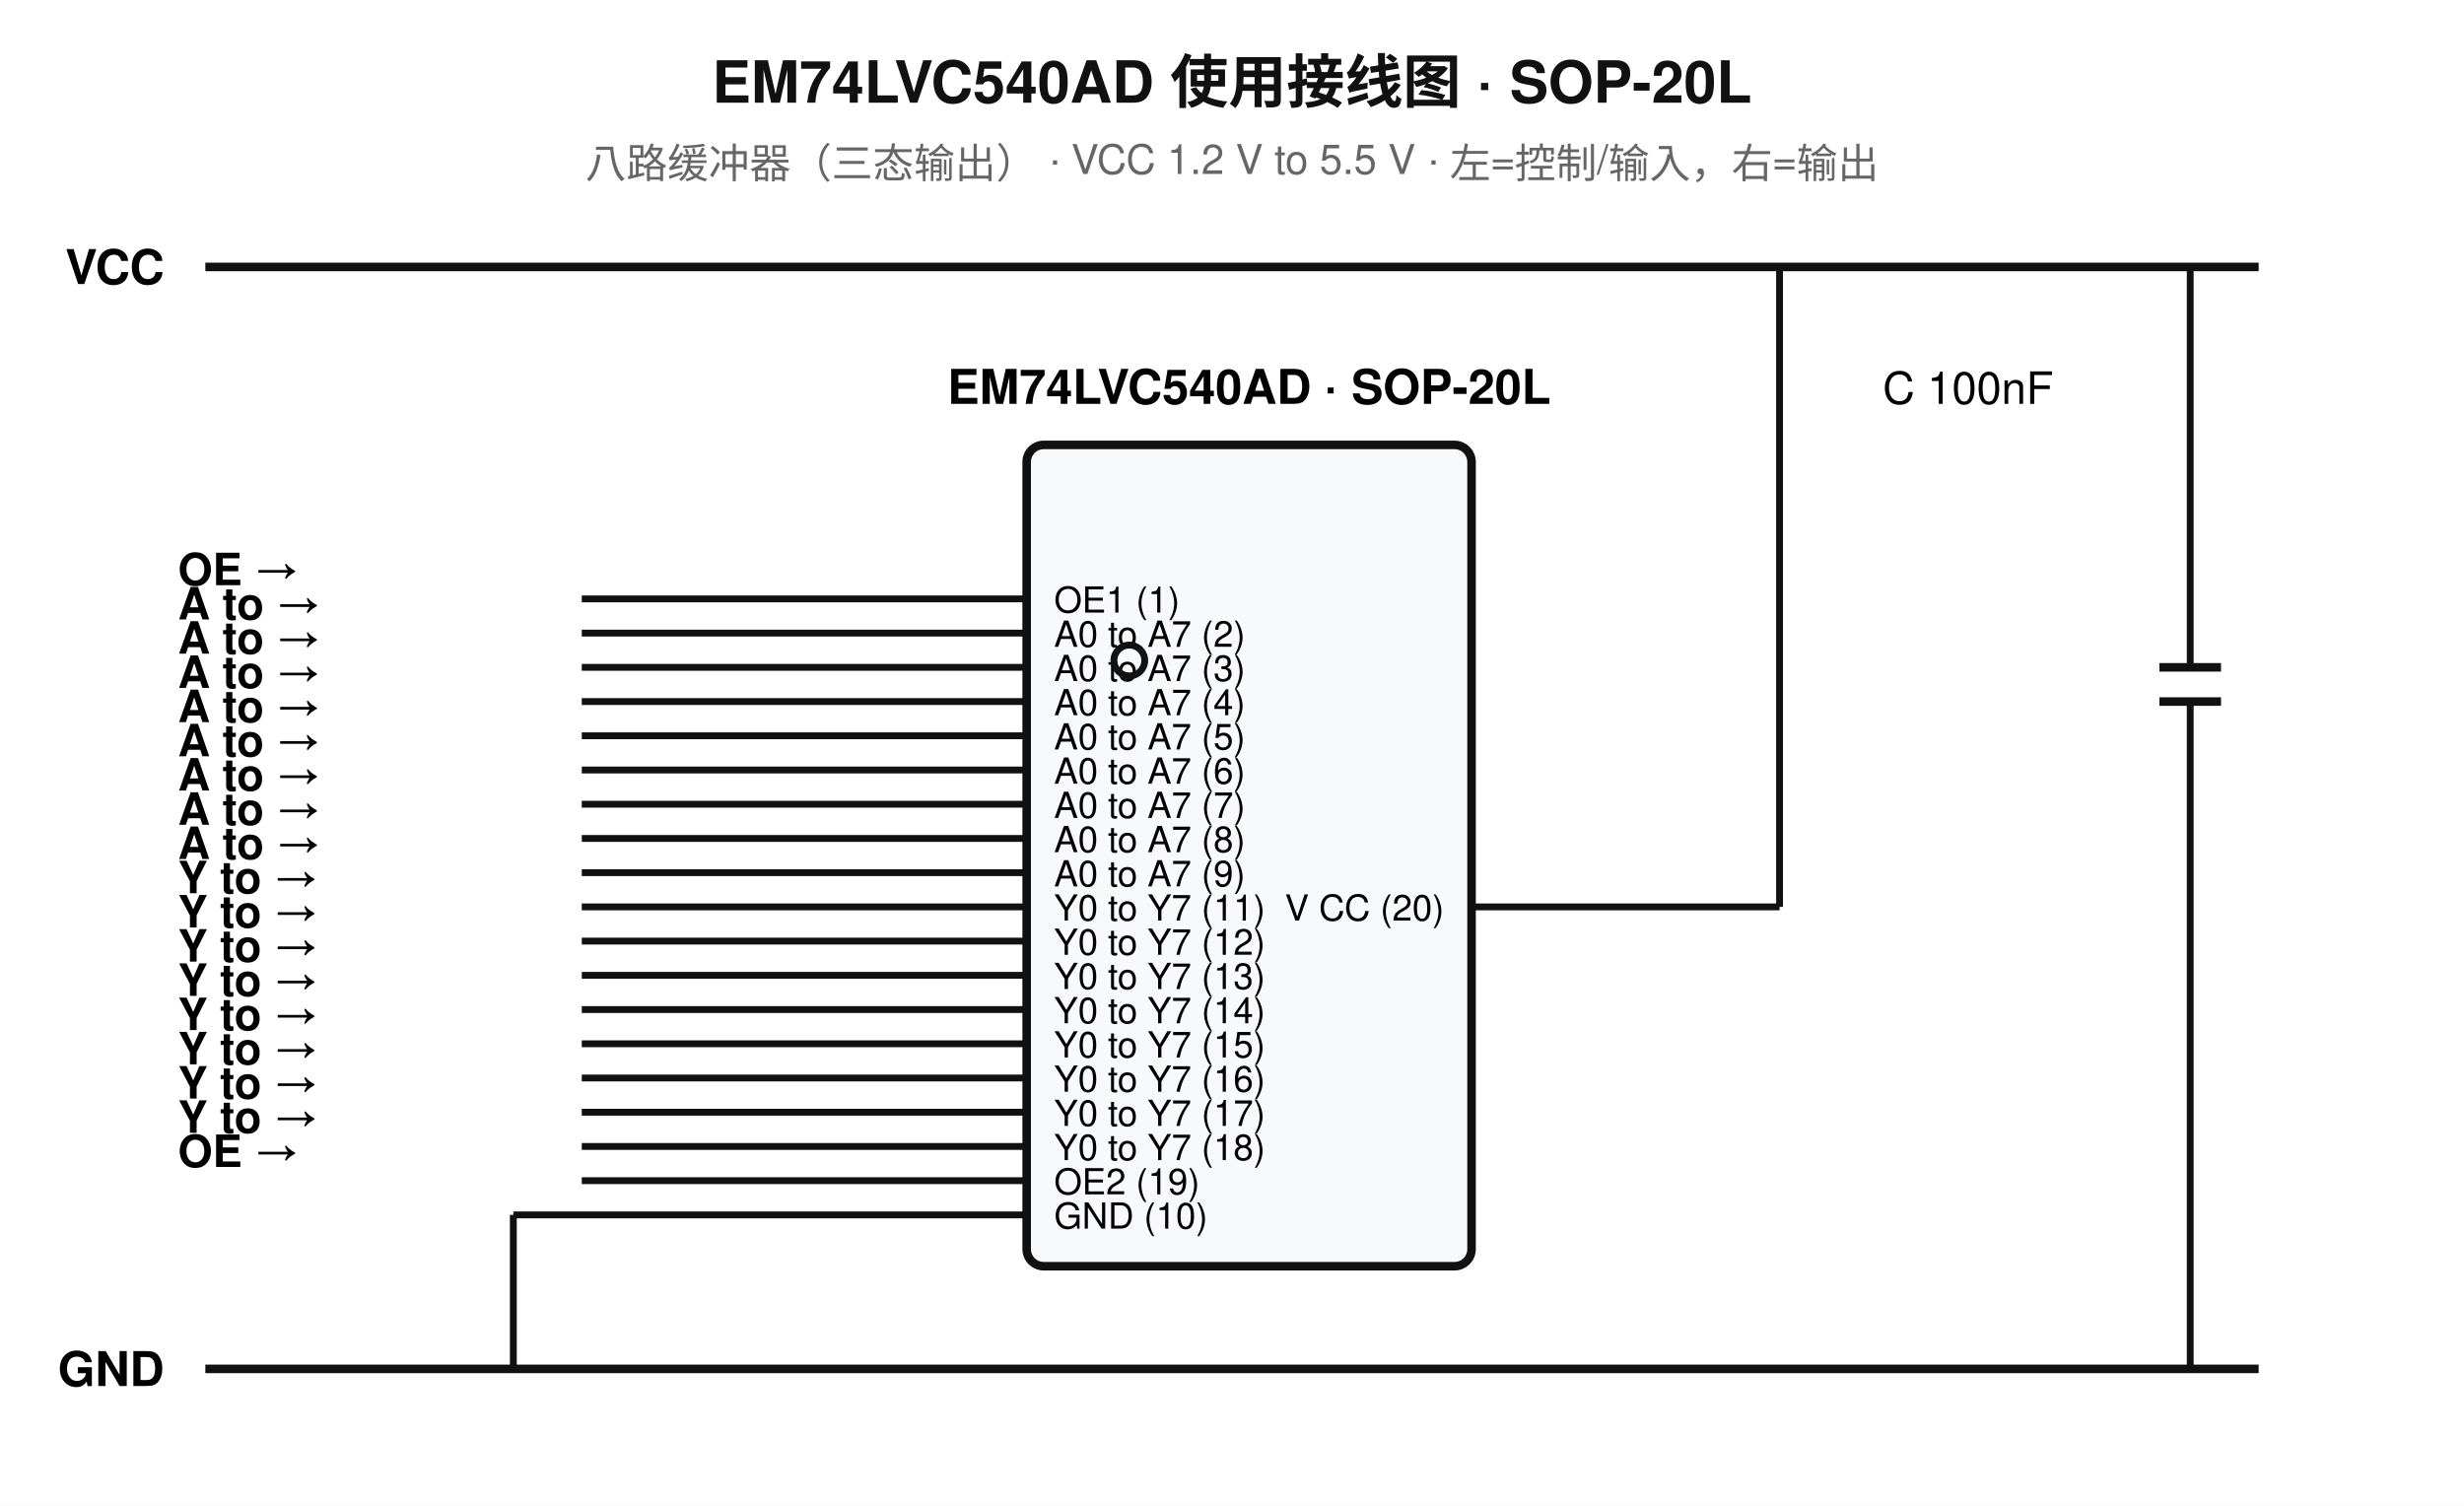
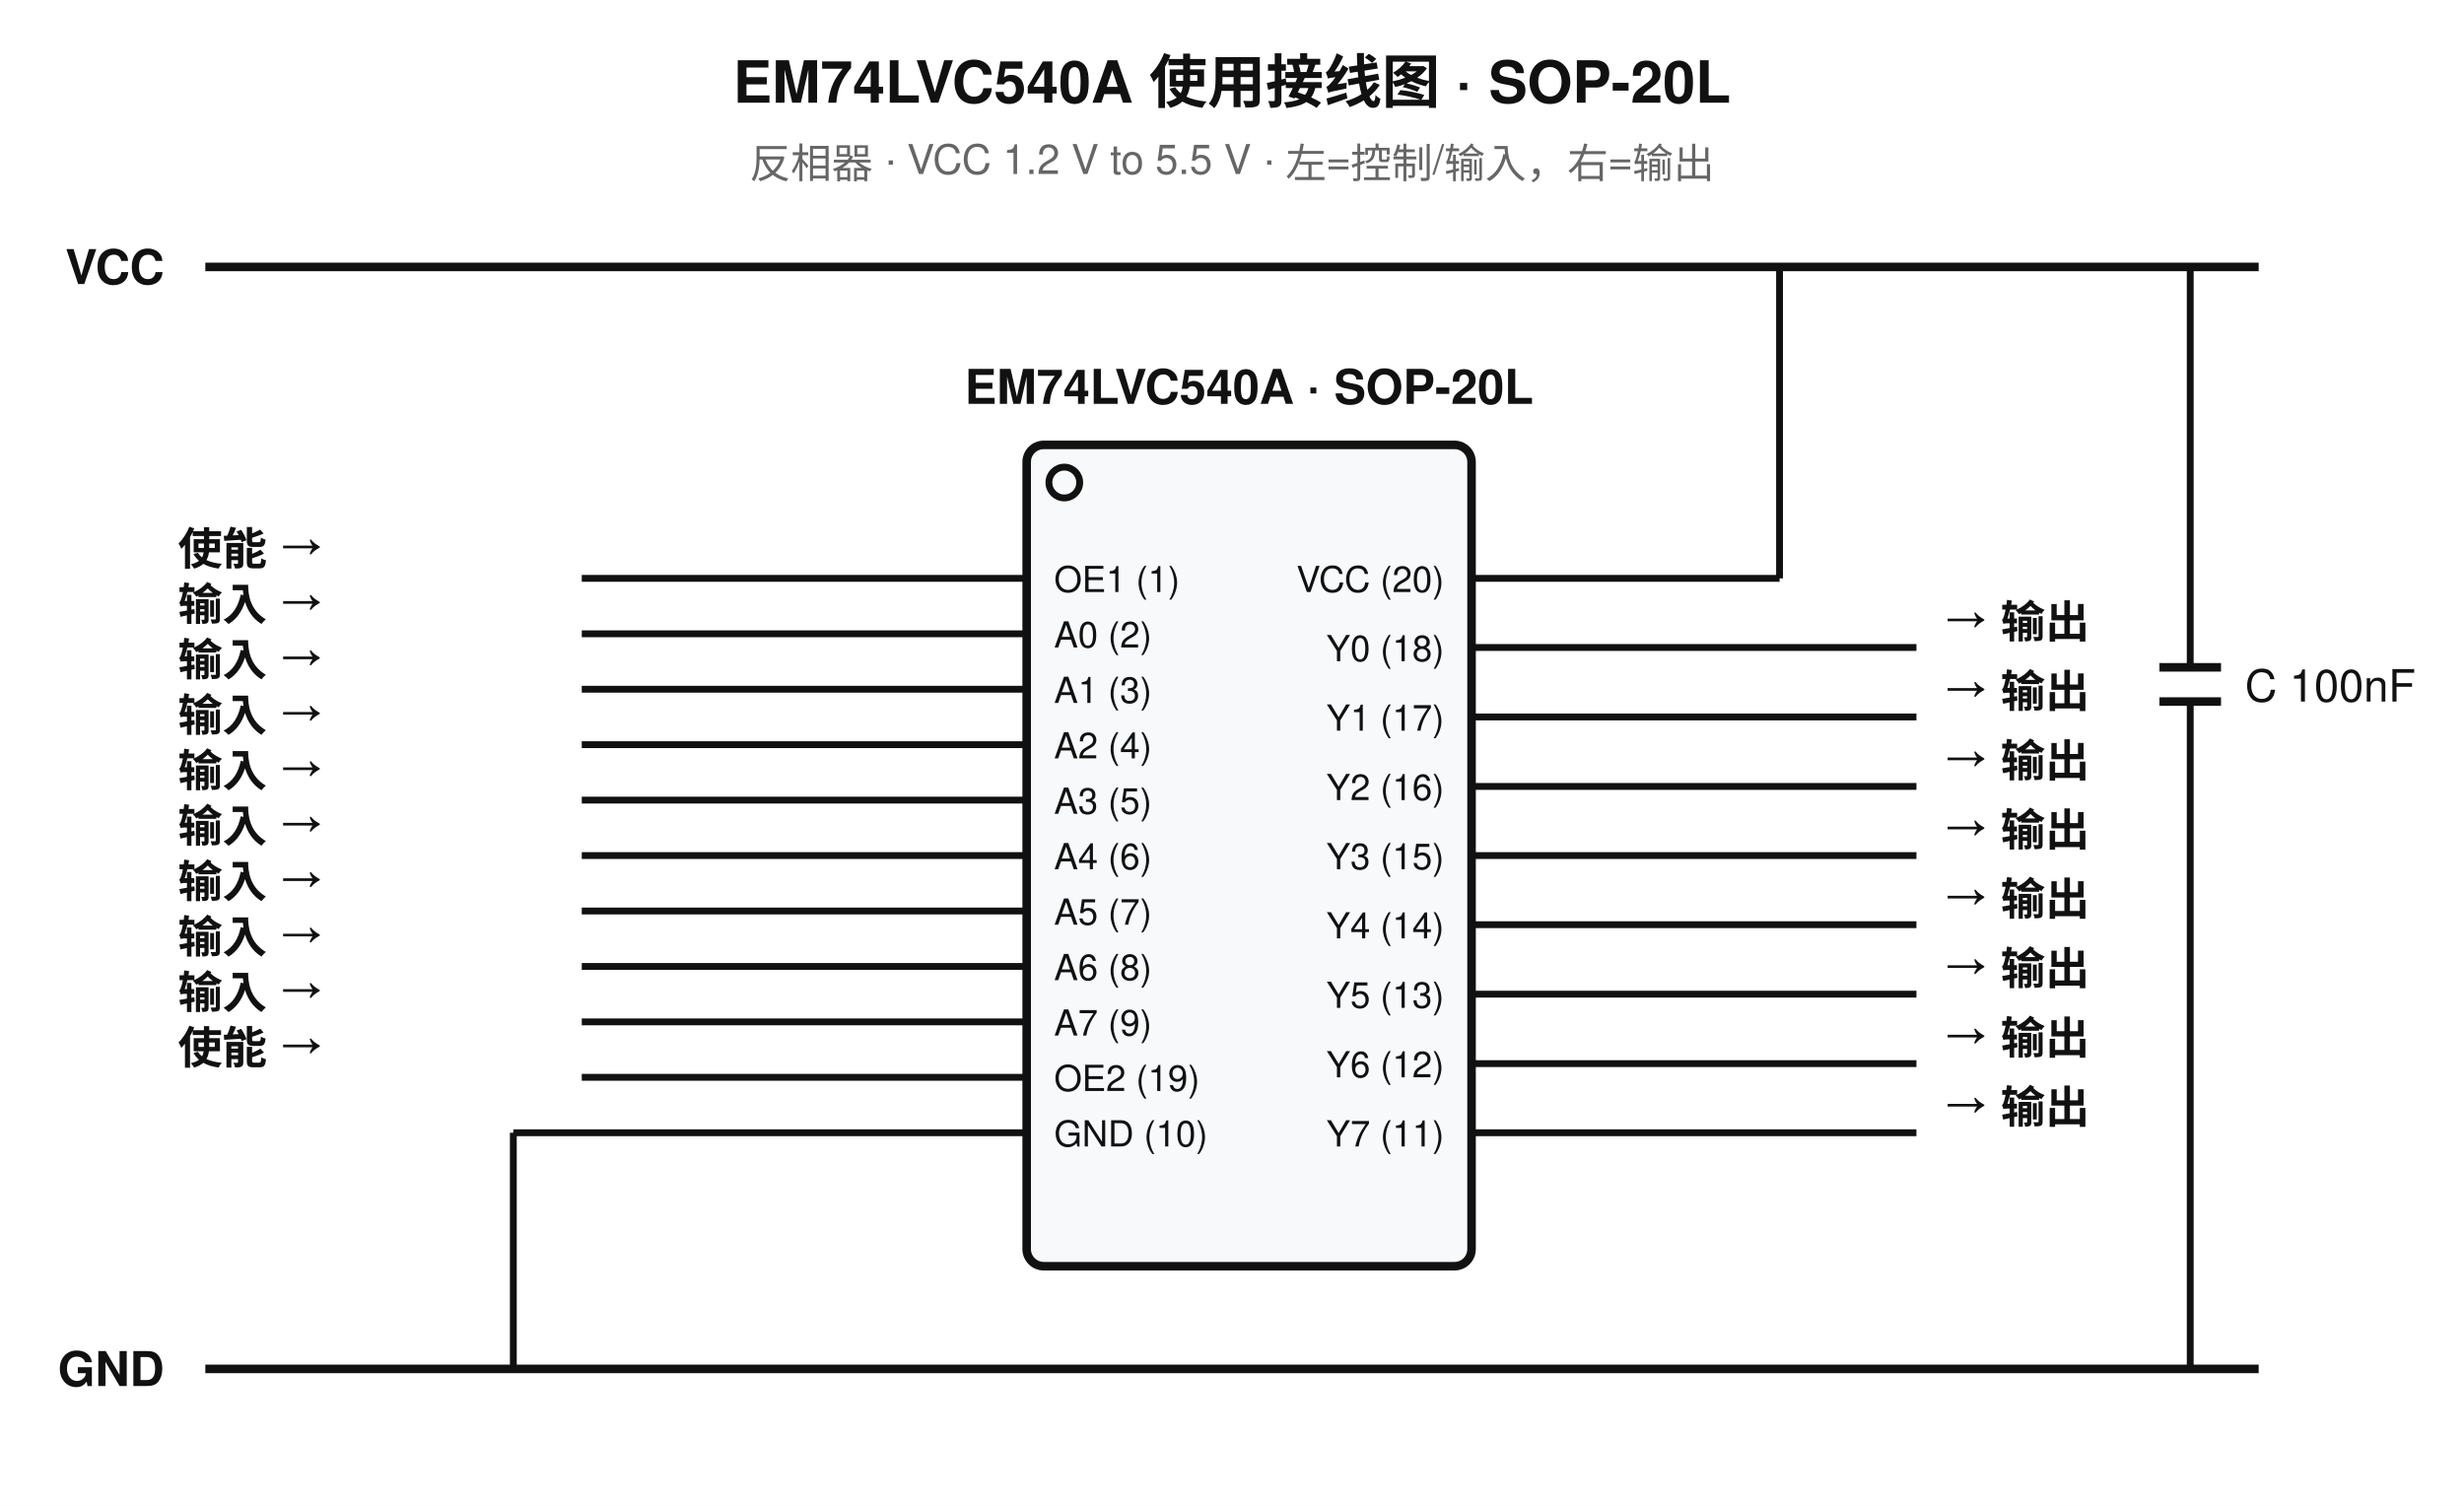
<svg xmlns="http://www.w3.org/2000/svg" viewBox="0 0 720 440" font-family="Helvetica,Arial,sans-serif">
  <rect width="720" height="440" fill="#fff" />
-   <text x="360" y="30" text-anchor="middle" font-size="17" font-weight="bold" fill="#111">EM74LVC540AD 使用接线图 · SOP-20L</text>
-   <text x="360" y="52" text-anchor="middle" font-size="12" fill="#666">八路缓冲器（三态输出） · VCC 1.2 V to 5.5 V · 左=控制/输入，右=输出</text>
+   <text x="360" y="30" text-anchor="middle" font-size="17" font-weight="bold" fill="#111">EM74LVC540A 使用接线图 · SOP-20L</text>
+   <text x="360" y="52" text-anchor="middle" font-size="12" fill="#666">反相器 · VCC 1.2 V to 5.5 V · 左=控制/输入，右=输出</text>
  <line x1="60" y1="78" x2="660" y2="78" stroke="#111" stroke-width="2.5" />
-   <text x="48" y="83" text-anchor="end" font-size="14" font-weight="bold">VCC</text>
+   <text x="48" y="83" text-anchor="end" font-size="14" font-weight="bold" fill="#111">VCC</text>
  <line x1="60" y1="400" x2="660" y2="400" stroke="#111" stroke-width="2.5" />
-   <text x="48" y="405" text-anchor="end" font-size="14" font-weight="bold">GND</text>
-   <text x="365" y="118" text-anchor="middle" font-size="14" font-weight="bold">EM74LVC540AD · SOP-20L</text>
+   <text x="48" y="405" text-anchor="end" font-size="14" font-weight="bold" fill="#111">GND</text>
+   <text x="365" y="118" text-anchor="middle" font-size="14" font-weight="bold" fill="#111">EM74LVC540A · SOP-20L</text>
  <rect x="300" y="130" width="130" height="240" rx="5" fill="#f7f9fb" stroke="#111" stroke-width="2.5" />
-   <text x="308" y="179" font-size="10.5" text-anchor="start">OE1 (1)</text>
-   <line x1="300" y1="175" x2="170" y2="175" stroke="#111" stroke-width="2" />
-   <text x="52" y="171" font-size="13" font-weight="bold">OE →</text>
-   <text x="308" y="189" font-size="10.5" text-anchor="start">A0 to A7 (2)</text>
-   <line x1="300" y1="185" x2="170" y2="185" stroke="#111" stroke-width="2" />
-   <text x="52" y="181" font-size="13" font-weight="bold">A to →</text>
-   <text x="308" y="199" font-size="10.5" text-anchor="start">A0 to A7 (3)</text>
-   <line x1="300" y1="195" x2="170" y2="195" stroke="#111" stroke-width="2" />
-   <text x="52" y="191" font-size="13" font-weight="bold">A to →</text>
-   <text x="308" y="209" font-size="10.5" text-anchor="start">A0 to A7 (4)</text>
-   <line x1="300" y1="205" x2="170" y2="205" stroke="#111" stroke-width="2" />
-   <text x="52" y="201" font-size="13" font-weight="bold">A to →</text>
-   <text x="308" y="219" font-size="10.5" text-anchor="start">A0 to A7 (5)</text>
-   <line x1="300" y1="215" x2="170" y2="215" stroke="#111" stroke-width="2" />
-   <text x="52" y="211" font-size="13" font-weight="bold">A to →</text>
-   <text x="308" y="229" font-size="10.5" text-anchor="start">A0 to A7 (6)</text>
-   <line x1="300" y1="225" x2="170" y2="225" stroke="#111" stroke-width="2" />
-   <text x="52" y="221" font-size="13" font-weight="bold">A to →</text>
-   <text x="308" y="239" font-size="10.5" text-anchor="start">A0 to A7 (7)</text>
-   <line x1="300" y1="235" x2="170" y2="235" stroke="#111" stroke-width="2" />
-   <text x="52" y="231" font-size="13" font-weight="bold">A to →</text>
-   <text x="308" y="249" font-size="10.5" text-anchor="start">A0 to A7 (8)</text>
-   <line x1="300" y1="245" x2="170" y2="245" stroke="#111" stroke-width="2" />
-   <text x="52" y="241" font-size="13" font-weight="bold">A to →</text>
-   <text x="308" y="259" font-size="10.5" text-anchor="start">A0 to A7 (9)</text>
-   <line x1="300" y1="255" x2="170" y2="255" stroke="#111" stroke-width="2" />
-   <text x="52" y="251" font-size="13" font-weight="bold">A to →</text>
-   <text x="308" y="269" font-size="10.5" text-anchor="start">Y0 to Y7 (11)</text>
-   <line x1="300" y1="265" x2="170" y2="265" stroke="#111" stroke-width="2" />
-   <text x="52" y="261" font-size="13" font-weight="bold">Y to →</text>
-   <text x="308" y="279" font-size="10.5" text-anchor="start">Y0 to Y7 (12)</text>
-   <line x1="300" y1="275" x2="170" y2="275" stroke="#111" stroke-width="2" />
-   <text x="52" y="271" font-size="13" font-weight="bold">Y to →</text>
-   <text x="308" y="289" font-size="10.5" text-anchor="start">Y0 to Y7 (13)</text>
-   <line x1="300" y1="285" x2="170" y2="285" stroke="#111" stroke-width="2" />
-   <text x="52" y="281" font-size="13" font-weight="bold">Y to →</text>
-   <text x="308" y="299" font-size="10.5" text-anchor="start">Y0 to Y7 (14)</text>
-   <line x1="300" y1="295" x2="170" y2="295" stroke="#111" stroke-width="2" />
-   <text x="52" y="291" font-size="13" font-weight="bold">Y to →</text>
-   <text x="308" y="309" font-size="10.5" text-anchor="start">Y0 to Y7 (15)</text>
-   <line x1="300" y1="305" x2="170" y2="305" stroke="#111" stroke-width="2" />
-   <text x="52" y="301" font-size="13" font-weight="bold">Y to →</text>
-   <text x="308" y="319" font-size="10.5" text-anchor="start">Y0 to Y7 (16)</text>
-   <line x1="300" y1="315" x2="170" y2="315" stroke="#111" stroke-width="2" />
-   <text x="52" y="311" font-size="13" font-weight="bold">Y to →</text>
-   <text x="308" y="329" font-size="10.5" text-anchor="start">Y0 to Y7 (17)</text>
-   <line x1="300" y1="325" x2="170" y2="325" stroke="#111" stroke-width="2" />
-   <text x="52" y="321" font-size="13" font-weight="bold">Y to →</text>
-   <text x="308" y="339" font-size="10.5" text-anchor="start">Y0 to Y7 (18)</text>
-   <line x1="300" y1="335" x2="170" y2="335" stroke="#111" stroke-width="2" />
-   <text x="52" y="331" font-size="13" font-weight="bold">Y to →</text>
-   <text x="308" y="349" font-size="10.5" text-anchor="start">OE2 (19)</text>
-   <line x1="300" y1="345" x2="170" y2="345" stroke="#111" stroke-width="2" />
-   <text x="52" y="341" font-size="13" font-weight="bold">OE →</text>
-   <text x="308" y="359" font-size="10.5" text-anchor="start">GND (10)</text>
-   <line x1="300" y1="355" x2="150" y2="355" stroke="#111" stroke-width="2" />
-   <line x1="150" y1="355" x2="150" y2="400" stroke="#111" stroke-width="2" />
-   <text x="422" y="269" font-size="10.5" text-anchor="end">V CC (20)</text>
-   <line x1="430" y1="265" x2="520" y2="265" stroke="#111" stroke-width="2" />
-   <line x1="520" y1="265" x2="520" y2="78" stroke="#111" stroke-width="2" />
-   <circle cx="330" cy="193" r="4.5" fill="none" stroke="#111" stroke-width="2" />
+   <text x="308" y="173.0" font-size="10.5" fill="#111">OE1 (1)</text>
+   <line x1="300" y1="169.0" x2="170" y2="169.0" stroke="#111" stroke-width="2" />
+   <text x="52" y="165.0" font-size="13" font-weight="bold" fill="#111">使能 →</text>
+   <text x="308" y="189.2" font-size="10.5" fill="#111">A0 (2)</text>
+   <line x1="300" y1="185.2" x2="170" y2="185.2" stroke="#111" stroke-width="2" />
+   <text x="52" y="181.2" font-size="13" font-weight="bold" fill="#111">输入 →</text>
+   <text x="308" y="205.4" font-size="10.5" fill="#111">A1 (3)</text>
+   <line x1="300" y1="201.4" x2="170" y2="201.4" stroke="#111" stroke-width="2" />
+   <text x="52" y="197.4" font-size="13" font-weight="bold" fill="#111">输入 →</text>
+   <text x="308" y="221.6" font-size="10.5" fill="#111">A2 (4)</text>
+   <line x1="300" y1="217.6" x2="170" y2="217.6" stroke="#111" stroke-width="2" />
+   <text x="52" y="213.6" font-size="13" font-weight="bold" fill="#111">输入 →</text>
+   <text x="308" y="237.8" font-size="10.5" fill="#111">A3 (5)</text>
+   <line x1="300" y1="233.8" x2="170" y2="233.8" stroke="#111" stroke-width="2" />
+   <text x="52" y="229.8" font-size="13" font-weight="bold" fill="#111">输入 →</text>
+   <text x="308" y="254.0" font-size="10.5" fill="#111">A4 (6)</text>
+   <line x1="300" y1="250.0" x2="170" y2="250.0" stroke="#111" stroke-width="2" />
+   <text x="52" y="246.0" font-size="13" font-weight="bold" fill="#111">输入 →</text>
+   <text x="308" y="270.2" font-size="10.5" fill="#111">A5 (7)</text>
+   <line x1="300" y1="266.2" x2="170" y2="266.2" stroke="#111" stroke-width="2" />
+   <text x="52" y="262.2" font-size="13" font-weight="bold" fill="#111">输入 →</text>
+   <text x="308" y="286.4" font-size="10.5" fill="#111">A6 (8)</text>
+   <line x1="300" y1="282.4" x2="170" y2="282.4" stroke="#111" stroke-width="2" />
+   <text x="52" y="278.4" font-size="13" font-weight="bold" fill="#111">输入 →</text>
+   <text x="308" y="302.6" font-size="10.5" fill="#111">A7 (9)</text>
+   <line x1="300" y1="298.6" x2="170" y2="298.6" stroke="#111" stroke-width="2" />
+   <text x="52" y="294.6" font-size="13" font-weight="bold" fill="#111">输入 →</text>
+   <text x="308" y="318.8" font-size="10.5" fill="#111">OE2 (19)</text>
+   <line x1="300" y1="314.8" x2="170" y2="314.8" stroke="#111" stroke-width="2" />
+   <text x="52" y="310.8" font-size="13" font-weight="bold" fill="#111">使能 →</text>
+   <text x="308" y="335.0" font-size="10.5" fill="#111">GND (10)</text>
+   <line x1="300" y1="331.0" x2="150" y2="331.0" stroke="#111" stroke-width="2" />
+   <line x1="150" y1="331.0" x2="150" y2="400" stroke="#111" stroke-width="2" />
+   <text x="422" y="173.0" text-anchor="end" font-size="10.5" fill="#111">VCC (20)</text>
+   <line x1="430" y1="169.0" x2="520" y2="169.0" stroke="#111" stroke-width="2" />
+   <line x1="520" y1="169.0" x2="520" y2="78" stroke="#111" stroke-width="2" />
+   <text x="422" y="193.2" text-anchor="end" font-size="10.5" fill="#111">Y0 (18)</text>
+   <line x1="430" y1="189.2" x2="560" y2="189.2" stroke="#111" stroke-width="2" />
+   <text x="568" y="185.2" font-size="13" font-weight="bold" fill="#111">→ 输出</text>
+   <text x="422" y="213.5" text-anchor="end" font-size="10.5" fill="#111">Y1 (17)</text>
+   <line x1="430" y1="209.5" x2="560" y2="209.5" stroke="#111" stroke-width="2" />
+   <text x="568" y="205.5" font-size="13" font-weight="bold" fill="#111">→ 输出</text>
+   <text x="422" y="233.8" text-anchor="end" font-size="10.5" fill="#111">Y2 (16)</text>
+   <line x1="430" y1="229.8" x2="560" y2="229.8" stroke="#111" stroke-width="2" />
+   <text x="568" y="225.8" font-size="13" font-weight="bold" fill="#111">→ 输出</text>
+   <text x="422" y="254.0" text-anchor="end" font-size="10.5" fill="#111">Y3 (15)</text>
+   <line x1="430" y1="250.0" x2="560" y2="250.0" stroke="#111" stroke-width="2" />
+   <text x="568" y="246.0" font-size="13" font-weight="bold" fill="#111">→ 输出</text>
+   <text x="422" y="274.2" text-anchor="end" font-size="10.5" fill="#111">Y4 (14)</text>
+   <line x1="430" y1="270.2" x2="560" y2="270.2" stroke="#111" stroke-width="2" />
+   <text x="568" y="266.2" font-size="13" font-weight="bold" fill="#111">→ 输出</text>
+   <text x="422" y="294.5" text-anchor="end" font-size="10.5" fill="#111">Y5 (13)</text>
+   <line x1="430" y1="290.5" x2="560" y2="290.5" stroke="#111" stroke-width="2" />
+   <text x="568" y="286.5" font-size="13" font-weight="bold" fill="#111">→ 输出</text>
+   <text x="422" y="314.8" text-anchor="end" font-size="10.5" fill="#111">Y6 (12)</text>
+   <line x1="430" y1="310.8" x2="560" y2="310.8" stroke="#111" stroke-width="2" />
+   <text x="568" y="306.8" font-size="13" font-weight="bold" fill="#111">→ 输出</text>
+   <text x="422" y="335.0" text-anchor="end" font-size="10.5" fill="#111">Y7 (11)</text>
+   <line x1="430" y1="331.0" x2="560" y2="331.0" stroke="#111" stroke-width="2" />
+   <text x="568" y="327.0" font-size="13" font-weight="bold" fill="#111">→ 输出</text>
+   <circle cx="311" cy="141" r="4.5" fill="none" stroke="#111" stroke-width="2" />
+   <text x="656" y="205" font-size="13" fill="#111">C 100nF</text>
  <line x1="640" y1="78" x2="640" y2="195" stroke="#111" stroke-width="2" />
  <line x1="631" y1="195" x2="649" y2="195" stroke="#111" stroke-width="2.5" />
  <line x1="631" y1="205" x2="649" y2="205" stroke="#111" stroke-width="2.5" />
  <line x1="640" y1="205" x2="640" y2="400" stroke="#111" stroke-width="2" />
-   <text x="600" y="118" text-anchor="end" font-size="13">C 100nF</text>
</svg>
